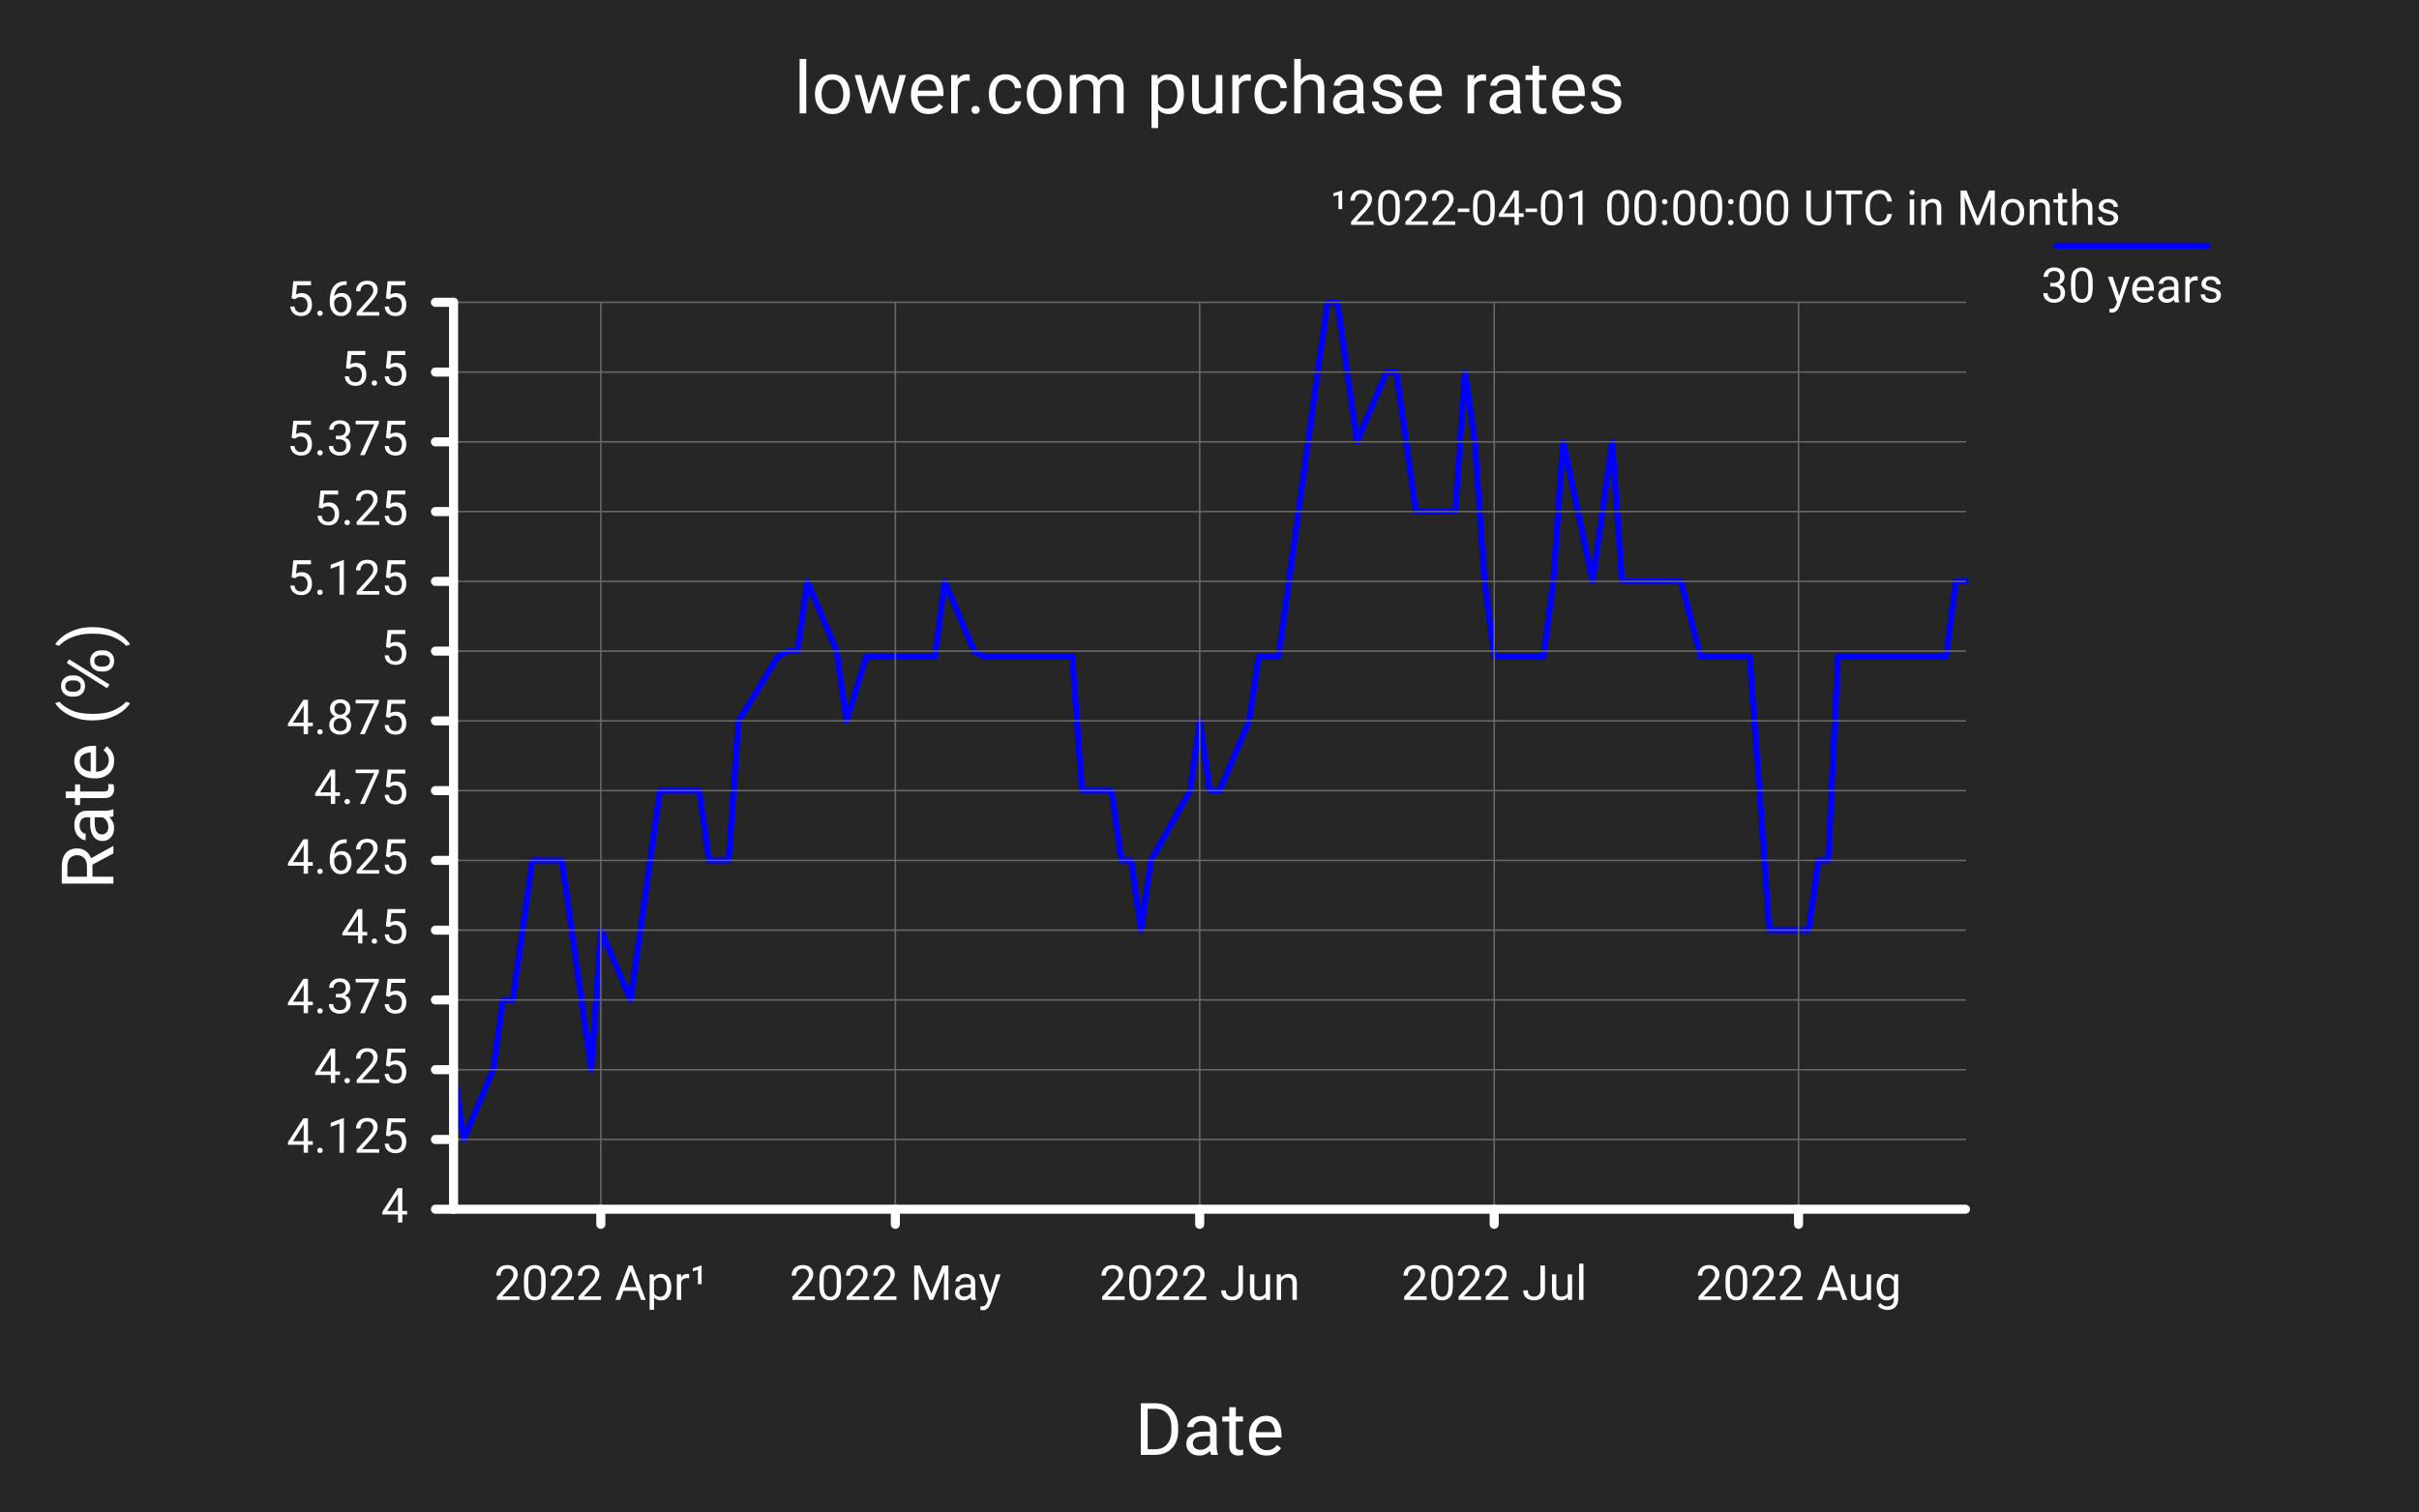
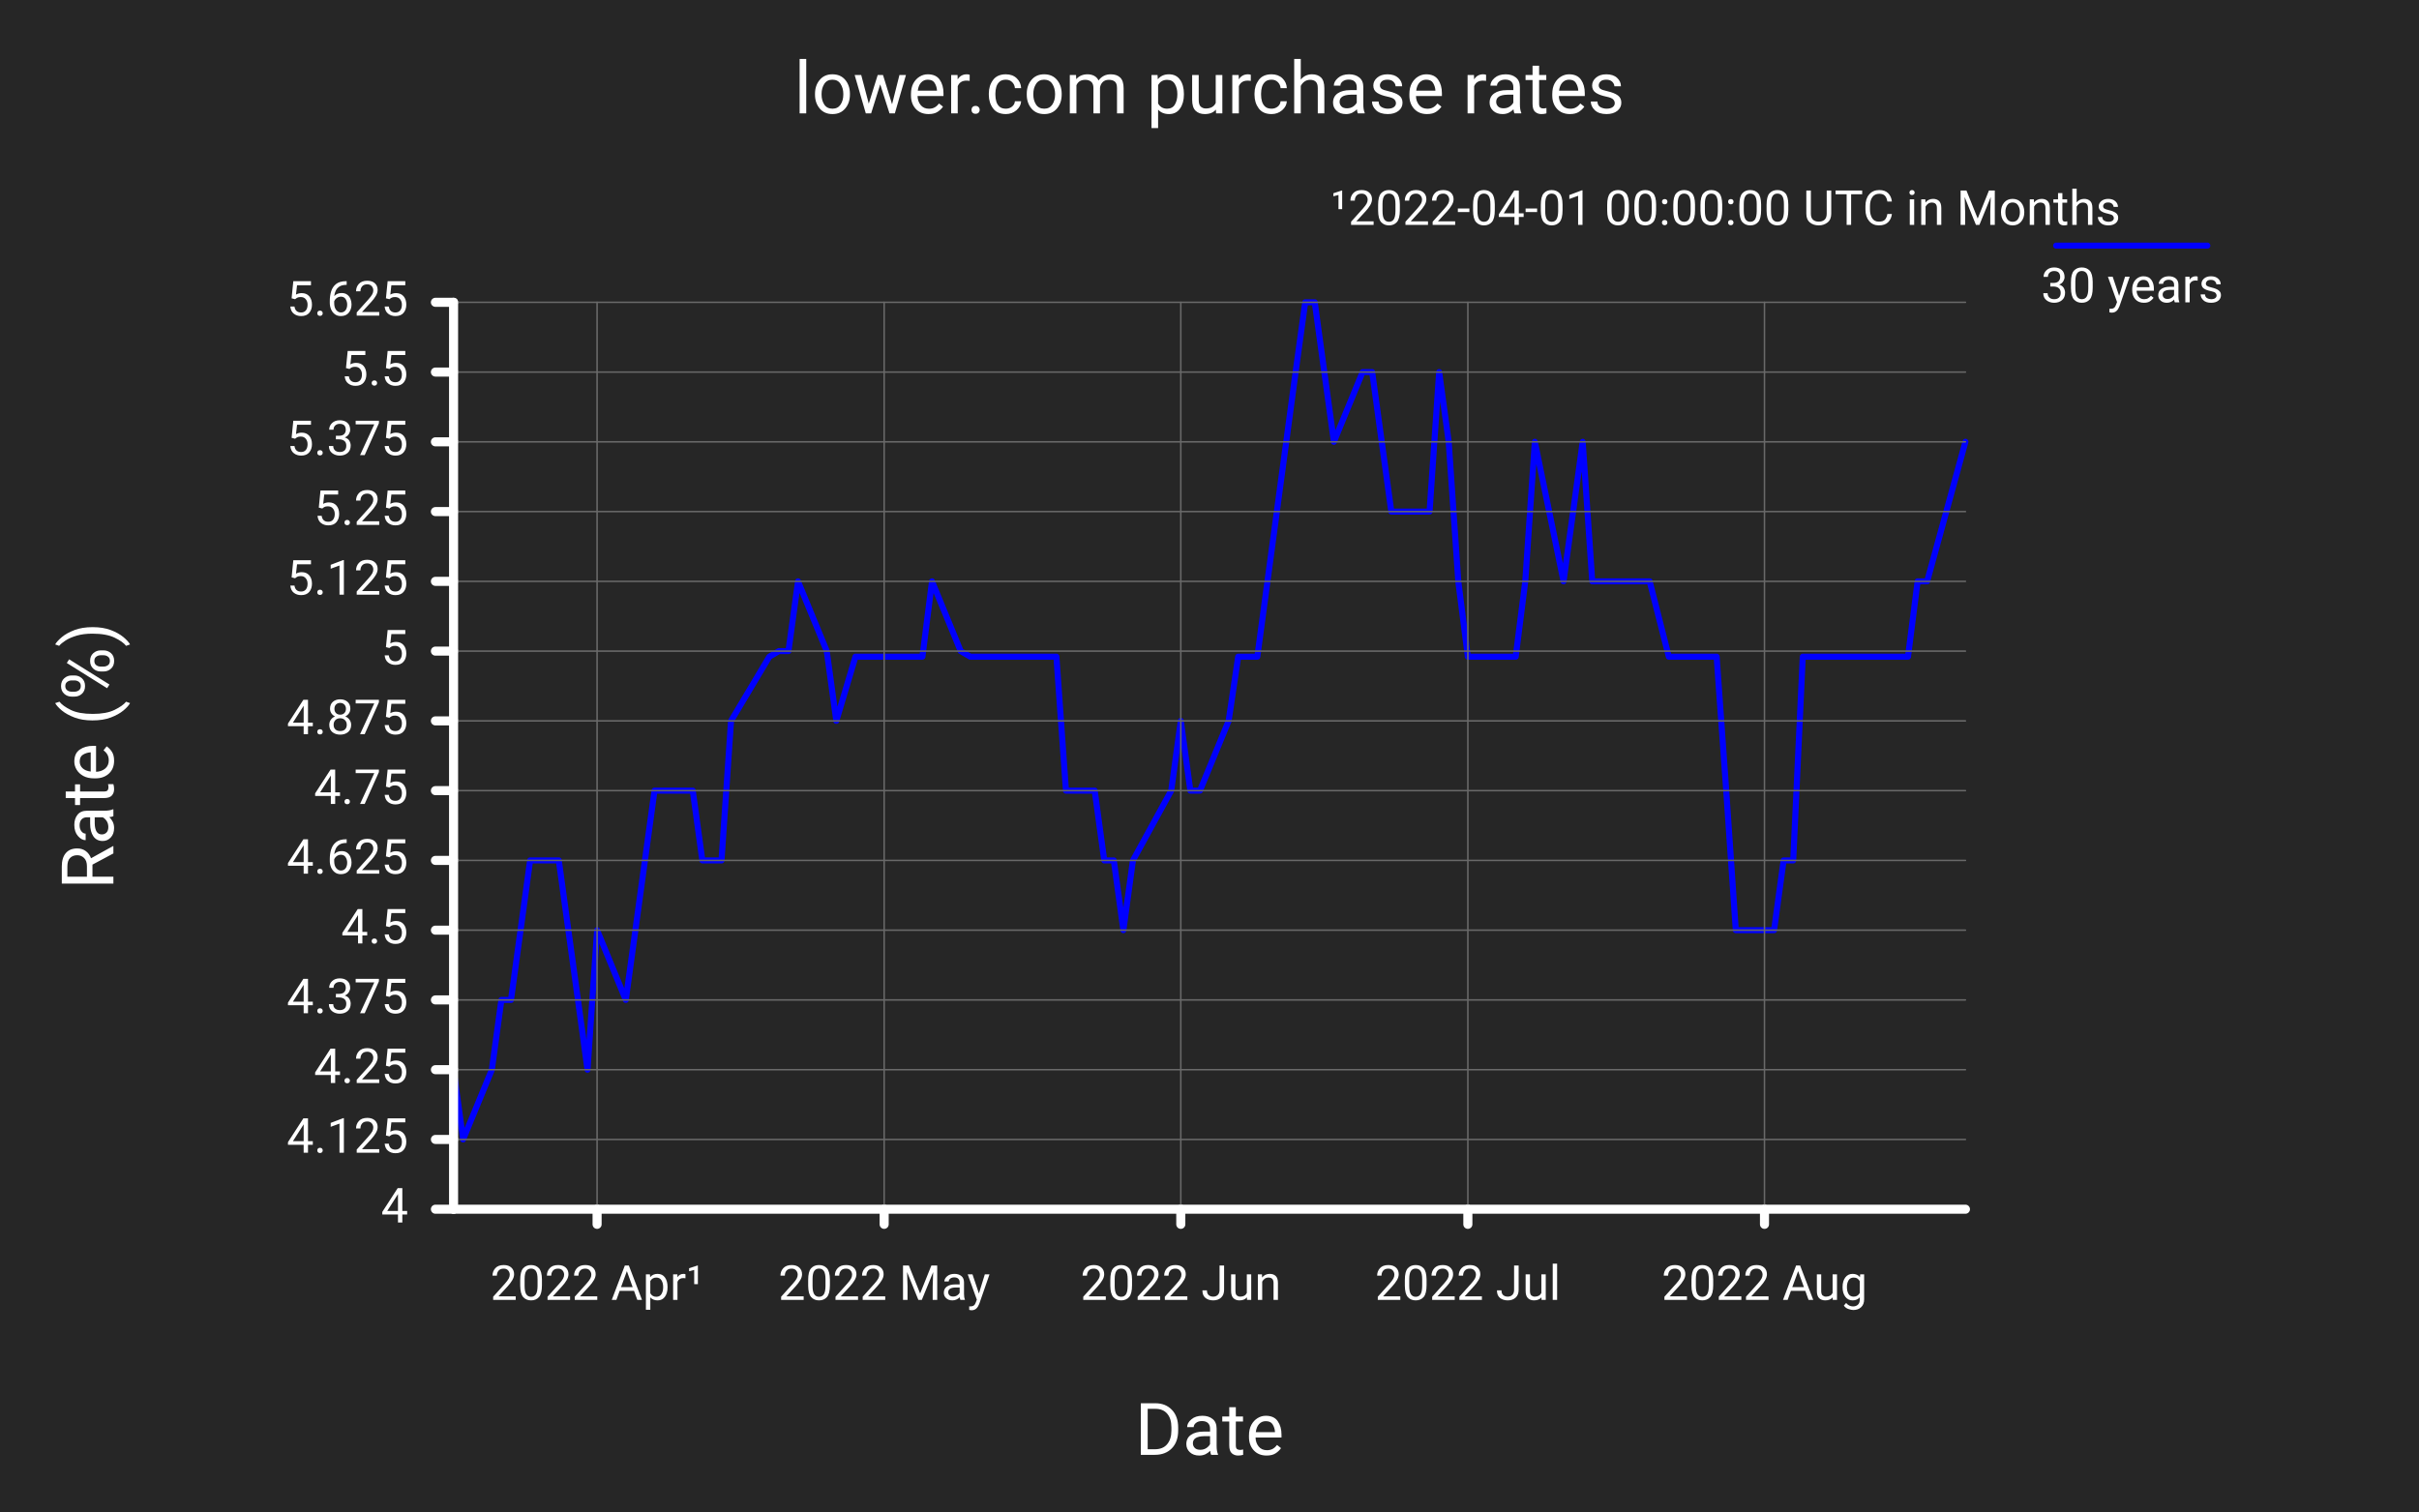
<svg xmlns="http://www.w3.org/2000/svg" class="poloto" width="800" height="500" viewBox="0 0 800 500">
  <style>.poloto{stroke-linecap:round;stroke-linejoin:round;font-family:Roboto,sans-serif;font-size:16px;}.poloto_background{fill:#262626;}.poloto_scatter{stroke-width:7}.poloto_tick_line{stroke:dimgray;stroke-width:0.5}.poloto_line{stroke-width:2}.poloto_text{fill: white;}.poloto_axis_lines{stroke: white;stroke-width:3;fill:none;stroke-dasharray:none}.poloto_title{font-size:24px;dominant-baseline:start;text-anchor:middle;}.poloto_xname{font-size:24px;dominant-baseline:start;text-anchor:middle;}.poloto_yname{font-size:24px;dominant-baseline:start;text-anchor:middle;}.poloto0stroke{stroke:blue;}.poloto1stroke{stroke:red;}.poloto2stroke{stroke:green;}.poloto3stroke{stroke:gold;}.poloto4stroke{stroke:aqua;}.poloto5stroke{stroke:lime;}.poloto6stroke{stroke:orange;}.poloto7stroke{stroke:chocolate;}.poloto0fill{fill:blue;}.poloto1fill{fill:red;}.poloto2fill{fill:green;}.poloto3fill{fill:gold;}.poloto4fill{fill:aqua;}.poloto5fill{fill:lime;}.poloto6fill{fill:orange;}.poloto7fill{fill:chocolate;}</style>
  <circle r="1e5" class="poloto_background" />
  <text class="poloto_text poloto_legend_text" x="675" y="100">30 years</text>
  <line class="poloto_line poloto_legend_icon poloto0stroke poloto0legend" stroke="black" x1="680" x2="730" y1="81.25" y2="81.25" />
-   <path class="poloto_line poloto0stroke" fill="none" stroke="black" d=" M 150.00 353.85 L 153.25 376.92 L 162.99 353.85 L 166.23 330.77 L 169.48 330.77 L 169.48 330.77 L 175.97 284.62 L 185.71 284.62 L 188.96 307.69 L 192.21 330.77 L 195.45 353.85 L 198.70 307.69 L 208.44 330.77 L 211.69 307.69 L 214.94 284.62 L 218.18 261.54 L 221.43 261.54 L 231.17 261.54 L 234.42 284.62 L 237.66 284.62 L 240.91 284.62 L 244.16 238.46 L 257.14 217.23 L 260.39 215.38 L 263.64 215.38 L 266.88 192.31 L 276.62 215.38 L 279.87 238.46 L 286.36 217.23 L 289.61 217.23 L 299.35 217.23 L 302.60 217.23 L 305.84 217.23 L 309.09 217.23 L 312.34 192.31 L 322.08 215.38 L 325.32 217.23 L 325.32 217.23 L 328.57 217.23 L 331.82 217.23 L 335.06 217.23 L 344.81 217.23 L 348.05 217.23 L 351.30 217.23 L 351.30 217.23 L 354.55 217.23 L 357.79 261.54 L 367.53 261.54 L 370.78 284.62 L 374.03 284.62 L 377.27 307.69 L 380.52 284.62 L 393.51 261.54 L 396.75 238.46 L 400.00 261.54 L 403.25 261.54 L 412.99 238.46 L 416.23 217.23 L 419.48 217.23 L 422.73 217.23 L 435.71 123.08 L 438.96 100.00 L 442.21 100.00 L 445.45 123.08 L 448.70 146.15 L 458.44 123.08 L 461.69 123.08 L 464.94 146.15 L 468.18 169.23 L 481.17 169.23 L 484.42 123.08 L 487.66 146.15 L 490.91 192.31 L 494.16 217.23 L 507.14 217.23 L 510.39 217.23 L 513.64 192.31 L 516.88 146.15 L 526.62 192.31 L 533.12 146.15 L 536.36 192.31 L 549.35 192.31 L 549.35 192.31 L 549.35 192.31 L 549.35 192.31 L 549.35 192.31 L 555.84 192.31 L 555.84 192.31 L 555.84 192.31 L 555.84 192.31 L 555.84 192.31 L 555.84 192.31 L 562.34 217.23 L 572.08 217.23 L 578.57 217.23 L 581.82 261.54 L 585.06 307.69 L 594.81 307.69 L 598.05 307.69 L 601.30 284.62 L 604.55 284.62 L 607.79 217.23 L 617.53 217.23 L 617.53 217.23 L 620.78 217.23 L 620.78 217.23 L 627.27 217.23 L 643.51 217.23 L 646.75 192.31 L 650.00 192.31" />
+   <path class="poloto_line poloto0stroke" fill="none" stroke="black" d=" M 150.00 353.85 L 153.16 376.92 L 162.66 353.85 L 165.82 330.77 L 168.99 330.77 L 168.99 330.77 L 175.32 284.62 L 184.81 284.62 L 187.97 307.69 L 191.14 330.77 L 194.30 353.85 L 197.47 307.69 L 206.96 330.77 L 210.13 307.69 L 213.29 284.62 L 216.46 261.54 L 219.62 261.54 L 229.11 261.54 L 232.28 284.62 L 235.44 284.62 L 238.61 284.62 L 241.77 238.46 L 254.43 217.23 L 257.59 215.38 L 260.76 215.38 L 263.92 192.31 L 273.42 215.38 L 276.58 238.46 L 282.91 217.23 L 286.08 217.23 L 295.57 217.23 L 298.73 217.23 L 301.90 217.23 L 305.06 217.23 L 308.23 192.31 L 317.72 215.38 L 320.89 217.23 L 320.89 217.23 L 324.05 217.23 L 327.22 217.23 L 330.38 217.23 L 339.87 217.23 L 343.04 217.23 L 346.20 217.23 L 346.20 217.23 L 349.37 217.23 L 352.53 261.54 L 362.03 261.54 L 365.19 284.62 L 368.35 284.62 L 371.52 307.69 L 374.68 284.62 L 387.34 261.54 L 390.51 238.46 L 393.67 261.54 L 396.84 261.54 L 406.33 238.46 L 409.49 217.23 L 412.66 217.23 L 415.82 217.23 L 428.48 123.08 L 431.65 100.00 L 434.81 100.00 L 437.97 123.08 L 441.14 146.15 L 450.63 123.08 L 453.80 123.08 L 456.96 146.15 L 460.13 169.23 L 472.78 169.23 L 475.95 123.08 L 479.11 146.15 L 482.28 192.31 L 485.44 217.23 L 498.10 217.23 L 501.27 217.23 L 504.43 192.31 L 507.59 146.15 L 517.09 192.31 L 523.42 146.15 L 526.58 192.31 L 539.24 192.31 L 539.24 192.31 L 539.24 192.31 L 539.24 192.31 L 539.24 192.31 L 545.57 192.31 L 545.57 192.31 L 545.57 192.31 L 545.57 192.31 L 545.57 192.31 L 545.57 192.31 L 551.90 217.23 L 561.39 217.23 L 567.72 217.23 L 570.89 261.54 L 574.05 307.69 L 583.54 307.69 L 586.71 307.69 L 589.87 284.62 L 593.04 284.62 L 596.20 217.23 L 605.70 217.23 L 605.70 217.23 L 608.86 217.23 L 608.86 217.23 L 615.19 217.23 L 631.01 217.23 L 634.18 192.31 L 637.34 192.31 L 650.00 146.15" />
  <text class="poloto_labels poloto_text poloto_title" x="400" y="37.5">lower.com purchase rates</text>
  <text class="poloto_labels poloto_text poloto_xname" x="400" y="481.25">Date</text>
  <text class="poloto_labels poloto_text poloto_yname" transform="rotate(-90,37.5,250)" x="37.5" y="250">Rate (%)</text>
  <text class="poloto_tick_labels poloto_text" dominant-baseline="middle" text-anchor="start" x="150" y="70" />
  <line class="poloto_axis_lines" stroke="black" x1="150" x2="144" y1="400" y2="400" />
  <line class="poloto_tick_line" stroke="black" x1="150" x2="650" y1="400" y2="400" />
  <text class="poloto_tick_labels poloto_text" dominant-baseline="middle" text-anchor="end" x="135" y="400">4</text>
  <line class="poloto_axis_lines" stroke="black" x1="150" x2="144" y1="376.923" y2="376.923" />
  <line class="poloto_tick_line" stroke="black" x1="150" x2="650" y1="376.923" y2="376.923" />
  <text class="poloto_tick_labels poloto_text" dominant-baseline="middle" text-anchor="end" x="135" y="376.923">4.125</text>
  <line class="poloto_axis_lines" stroke="black" x1="150" x2="144" y1="353.846" y2="353.846" />
  <line class="poloto_tick_line" stroke="black" x1="150" x2="650" y1="353.846" y2="353.846" />
  <text class="poloto_tick_labels poloto_text" dominant-baseline="middle" text-anchor="end" x="135" y="353.846">4.25</text>
  <line class="poloto_axis_lines" stroke="black" x1="150" x2="144" y1="330.769" y2="330.769" />
  <line class="poloto_tick_line" stroke="black" x1="150" x2="650" y1="330.769" y2="330.769" />
  <text class="poloto_tick_labels poloto_text" dominant-baseline="middle" text-anchor="end" x="135" y="330.769">4.375</text>
  <line class="poloto_axis_lines" stroke="black" x1="150" x2="144" y1="307.692" y2="307.692" />
  <line class="poloto_tick_line" stroke="black" x1="150" x2="650" y1="307.692" y2="307.692" />
  <text class="poloto_tick_labels poloto_text" dominant-baseline="middle" text-anchor="end" x="135" y="307.692">4.5</text>
  <line class="poloto_axis_lines" stroke="black" x1="150" x2="144" y1="284.615" y2="284.615" />
  <line class="poloto_tick_line" stroke="black" x1="150" x2="650" y1="284.615" y2="284.615" />
  <text class="poloto_tick_labels poloto_text" dominant-baseline="middle" text-anchor="end" x="135" y="284.615">4.625</text>
  <line class="poloto_axis_lines" stroke="black" x1="150" x2="144" y1="261.538" y2="261.538" />
  <line class="poloto_tick_line" stroke="black" x1="150" x2="650" y1="261.538" y2="261.538" />
  <text class="poloto_tick_labels poloto_text" dominant-baseline="middle" text-anchor="end" x="135" y="261.538">4.75</text>
  <line class="poloto_axis_lines" stroke="black" x1="150" x2="144" y1="238.462" y2="238.462" />
  <line class="poloto_tick_line" stroke="black" x1="150" x2="650" y1="238.462" y2="238.462" />
  <text class="poloto_tick_labels poloto_text" dominant-baseline="middle" text-anchor="end" x="135" y="238.462">4.875</text>
  <line class="poloto_axis_lines" stroke="black" x1="150" x2="144" y1="215.385" y2="215.385" />
  <line class="poloto_tick_line" stroke="black" x1="150" x2="650" y1="215.385" y2="215.385" />
  <text class="poloto_tick_labels poloto_text" dominant-baseline="middle" text-anchor="end" x="135" y="215.385">5</text>
  <line class="poloto_axis_lines" stroke="black" x1="150" x2="144" y1="192.308" y2="192.308" />
  <line class="poloto_tick_line" stroke="black" x1="150" x2="650" y1="192.308" y2="192.308" />
  <text class="poloto_tick_labels poloto_text" dominant-baseline="middle" text-anchor="end" x="135" y="192.308">5.125</text>
  <line class="poloto_axis_lines" stroke="black" x1="150" x2="144" y1="169.231" y2="169.231" />
  <line class="poloto_tick_line" stroke="black" x1="150" x2="650" y1="169.231" y2="169.231" />
  <text class="poloto_tick_labels poloto_text" dominant-baseline="middle" text-anchor="end" x="135" y="169.231">5.25</text>
  <line class="poloto_axis_lines" stroke="black" x1="150" x2="144" y1="146.154" y2="146.154" />
  <line class="poloto_tick_line" stroke="black" x1="150" x2="650" y1="146.154" y2="146.154" />
  <text class="poloto_tick_labels poloto_text" dominant-baseline="middle" text-anchor="end" x="135" y="146.154">5.375</text>
  <line class="poloto_axis_lines" stroke="black" x1="150" x2="144" y1="123.077" y2="123.077" />
  <line class="poloto_tick_line" stroke="black" x1="150" x2="650" y1="123.077" y2="123.077" />
  <text class="poloto_tick_labels poloto_text" dominant-baseline="middle" text-anchor="end" x="135" y="123.077">5.5</text>
  <line class="poloto_axis_lines" stroke="black" x1="150" x2="144" y1="100" y2="100" />
  <line class="poloto_tick_line" stroke="black" x1="150" x2="650" y1="100" y2="100" />
  <text class="poloto_tick_labels poloto_text" dominant-baseline="middle" text-anchor="end" x="135" y="100">5.625</text>
  <text class="poloto_tick_labels poloto_text" dominant-baseline="middle" text-anchor="start" x="440" y="70">¹2022-04-01 00:00:00 UTC in Months</text>
-   <line class="poloto_axis_lines" stroke="black" x1="198.701" x2="198.701" y1="400" y2="405" />
-   <line class="poloto_tick_line" stroke="black" x1="198.701" x2="198.701" y1="400" y2="100" />
-   <text class="poloto_tick_labels poloto_text" dominant-baseline="start" text-anchor="middle" x="198.701" y="430">2022 Apr¹</text>
-   <line class="poloto_axis_lines" stroke="black" x1="296.104" x2="296.104" y1="400" y2="405" />
-   <line class="poloto_tick_line" stroke="black" x1="296.104" x2="296.104" y1="400" y2="100" />
-   <text class="poloto_tick_labels poloto_text" dominant-baseline="start" text-anchor="middle" x="296.104" y="430">2022 May</text>
-   <line class="poloto_axis_lines" stroke="black" x1="396.753" x2="396.753" y1="400" y2="405" />
-   <line class="poloto_tick_line" stroke="black" x1="396.753" x2="396.753" y1="400" y2="100" />
-   <text class="poloto_tick_labels poloto_text" dominant-baseline="start" text-anchor="middle" x="396.753" y="430">2022 Jun</text>
-   <line class="poloto_axis_lines" stroke="black" x1="494.156" x2="494.156" y1="400" y2="405" />
-   <line class="poloto_tick_line" stroke="black" x1="494.156" x2="494.156" y1="400" y2="100" />
-   <text class="poloto_tick_labels poloto_text" dominant-baseline="start" text-anchor="middle" x="494.156" y="430">2022 Jul</text>
-   <line class="poloto_axis_lines" stroke="black" x1="594.805" x2="594.805" y1="400" y2="405" />
-   <line class="poloto_tick_line" stroke="black" x1="594.805" x2="594.805" y1="400" y2="100" />
-   <text class="poloto_tick_labels poloto_text" dominant-baseline="start" text-anchor="middle" x="594.805" y="430">2022 Aug</text>
+   <line class="poloto_axis_lines" stroke="black" x1="197.468" x2="197.468" y1="400" y2="405" />
+   <line class="poloto_tick_line" stroke="black" x1="197.468" x2="197.468" y1="400" y2="100" />
+   <text class="poloto_tick_labels poloto_text" dominant-baseline="start" text-anchor="middle" x="197.468" y="430">2022 Apr¹</text>
+   <line class="poloto_axis_lines" stroke="black" x1="292.405" x2="292.405" y1="400" y2="405" />
+   <line class="poloto_tick_line" stroke="black" x1="292.405" x2="292.405" y1="400" y2="100" />
+   <text class="poloto_tick_labels poloto_text" dominant-baseline="start" text-anchor="middle" x="292.405" y="430">2022 May</text>
+   <line class="poloto_axis_lines" stroke="black" x1="390.506" x2="390.506" y1="400" y2="405" />
+   <line class="poloto_tick_line" stroke="black" x1="390.506" x2="390.506" y1="400" y2="100" />
+   <text class="poloto_tick_labels poloto_text" dominant-baseline="start" text-anchor="middle" x="390.506" y="430">2022 Jun</text>
+   <line class="poloto_axis_lines" stroke="black" x1="485.443" x2="485.443" y1="400" y2="405" />
+   <line class="poloto_tick_line" stroke="black" x1="485.443" x2="485.443" y1="400" y2="100" />
+   <text class="poloto_tick_labels poloto_text" dominant-baseline="start" text-anchor="middle" x="485.443" y="430">2022 Jul</text>
+   <line class="poloto_axis_lines" stroke="black" x1="583.544" x2="583.544" y1="400" y2="405" />
+   <line class="poloto_tick_line" stroke="black" x1="583.544" x2="583.544" y1="400" y2="100" />
+   <text class="poloto_tick_labels poloto_text" dominant-baseline="start" text-anchor="middle" x="583.544" y="430">2022 Aug</text>
  <path stroke="black" fill="none" class="poloto_axis_lines" d=" M 150 400 L 650 400" />
  <path stroke="black" fill="none" class="poloto_axis_lines" d=" M 150 400 L 150 100" />
</svg>
